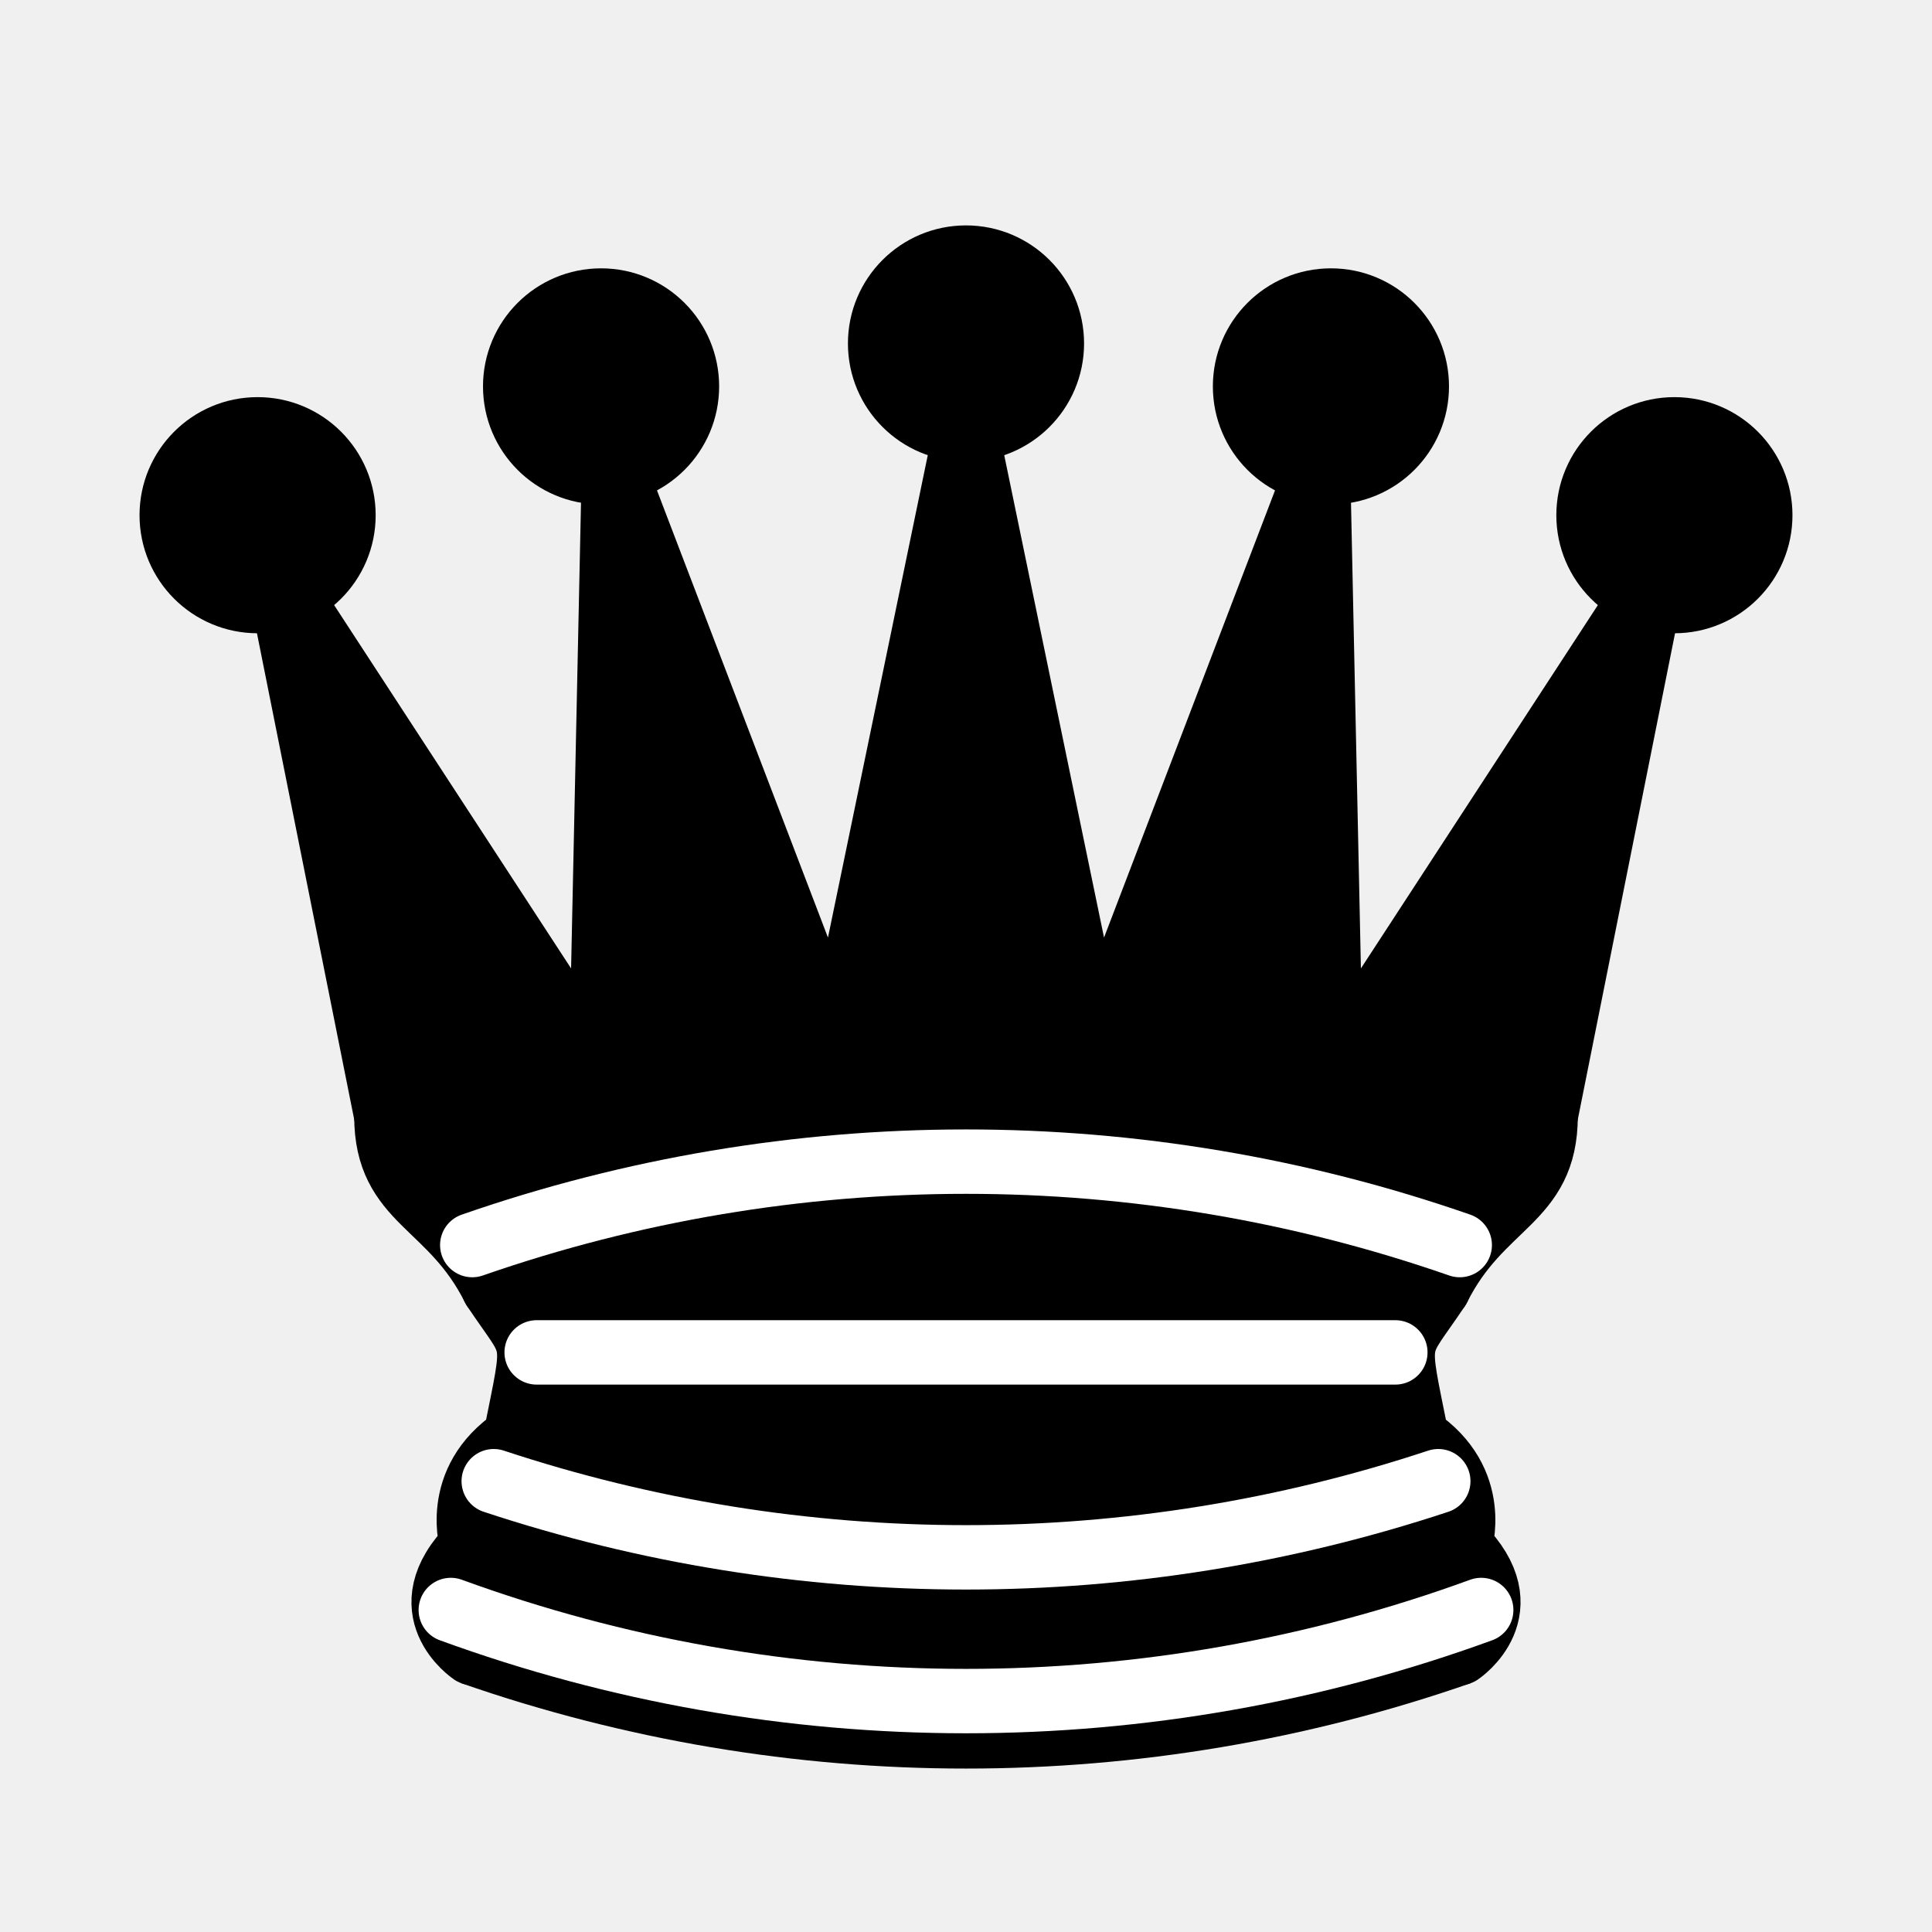
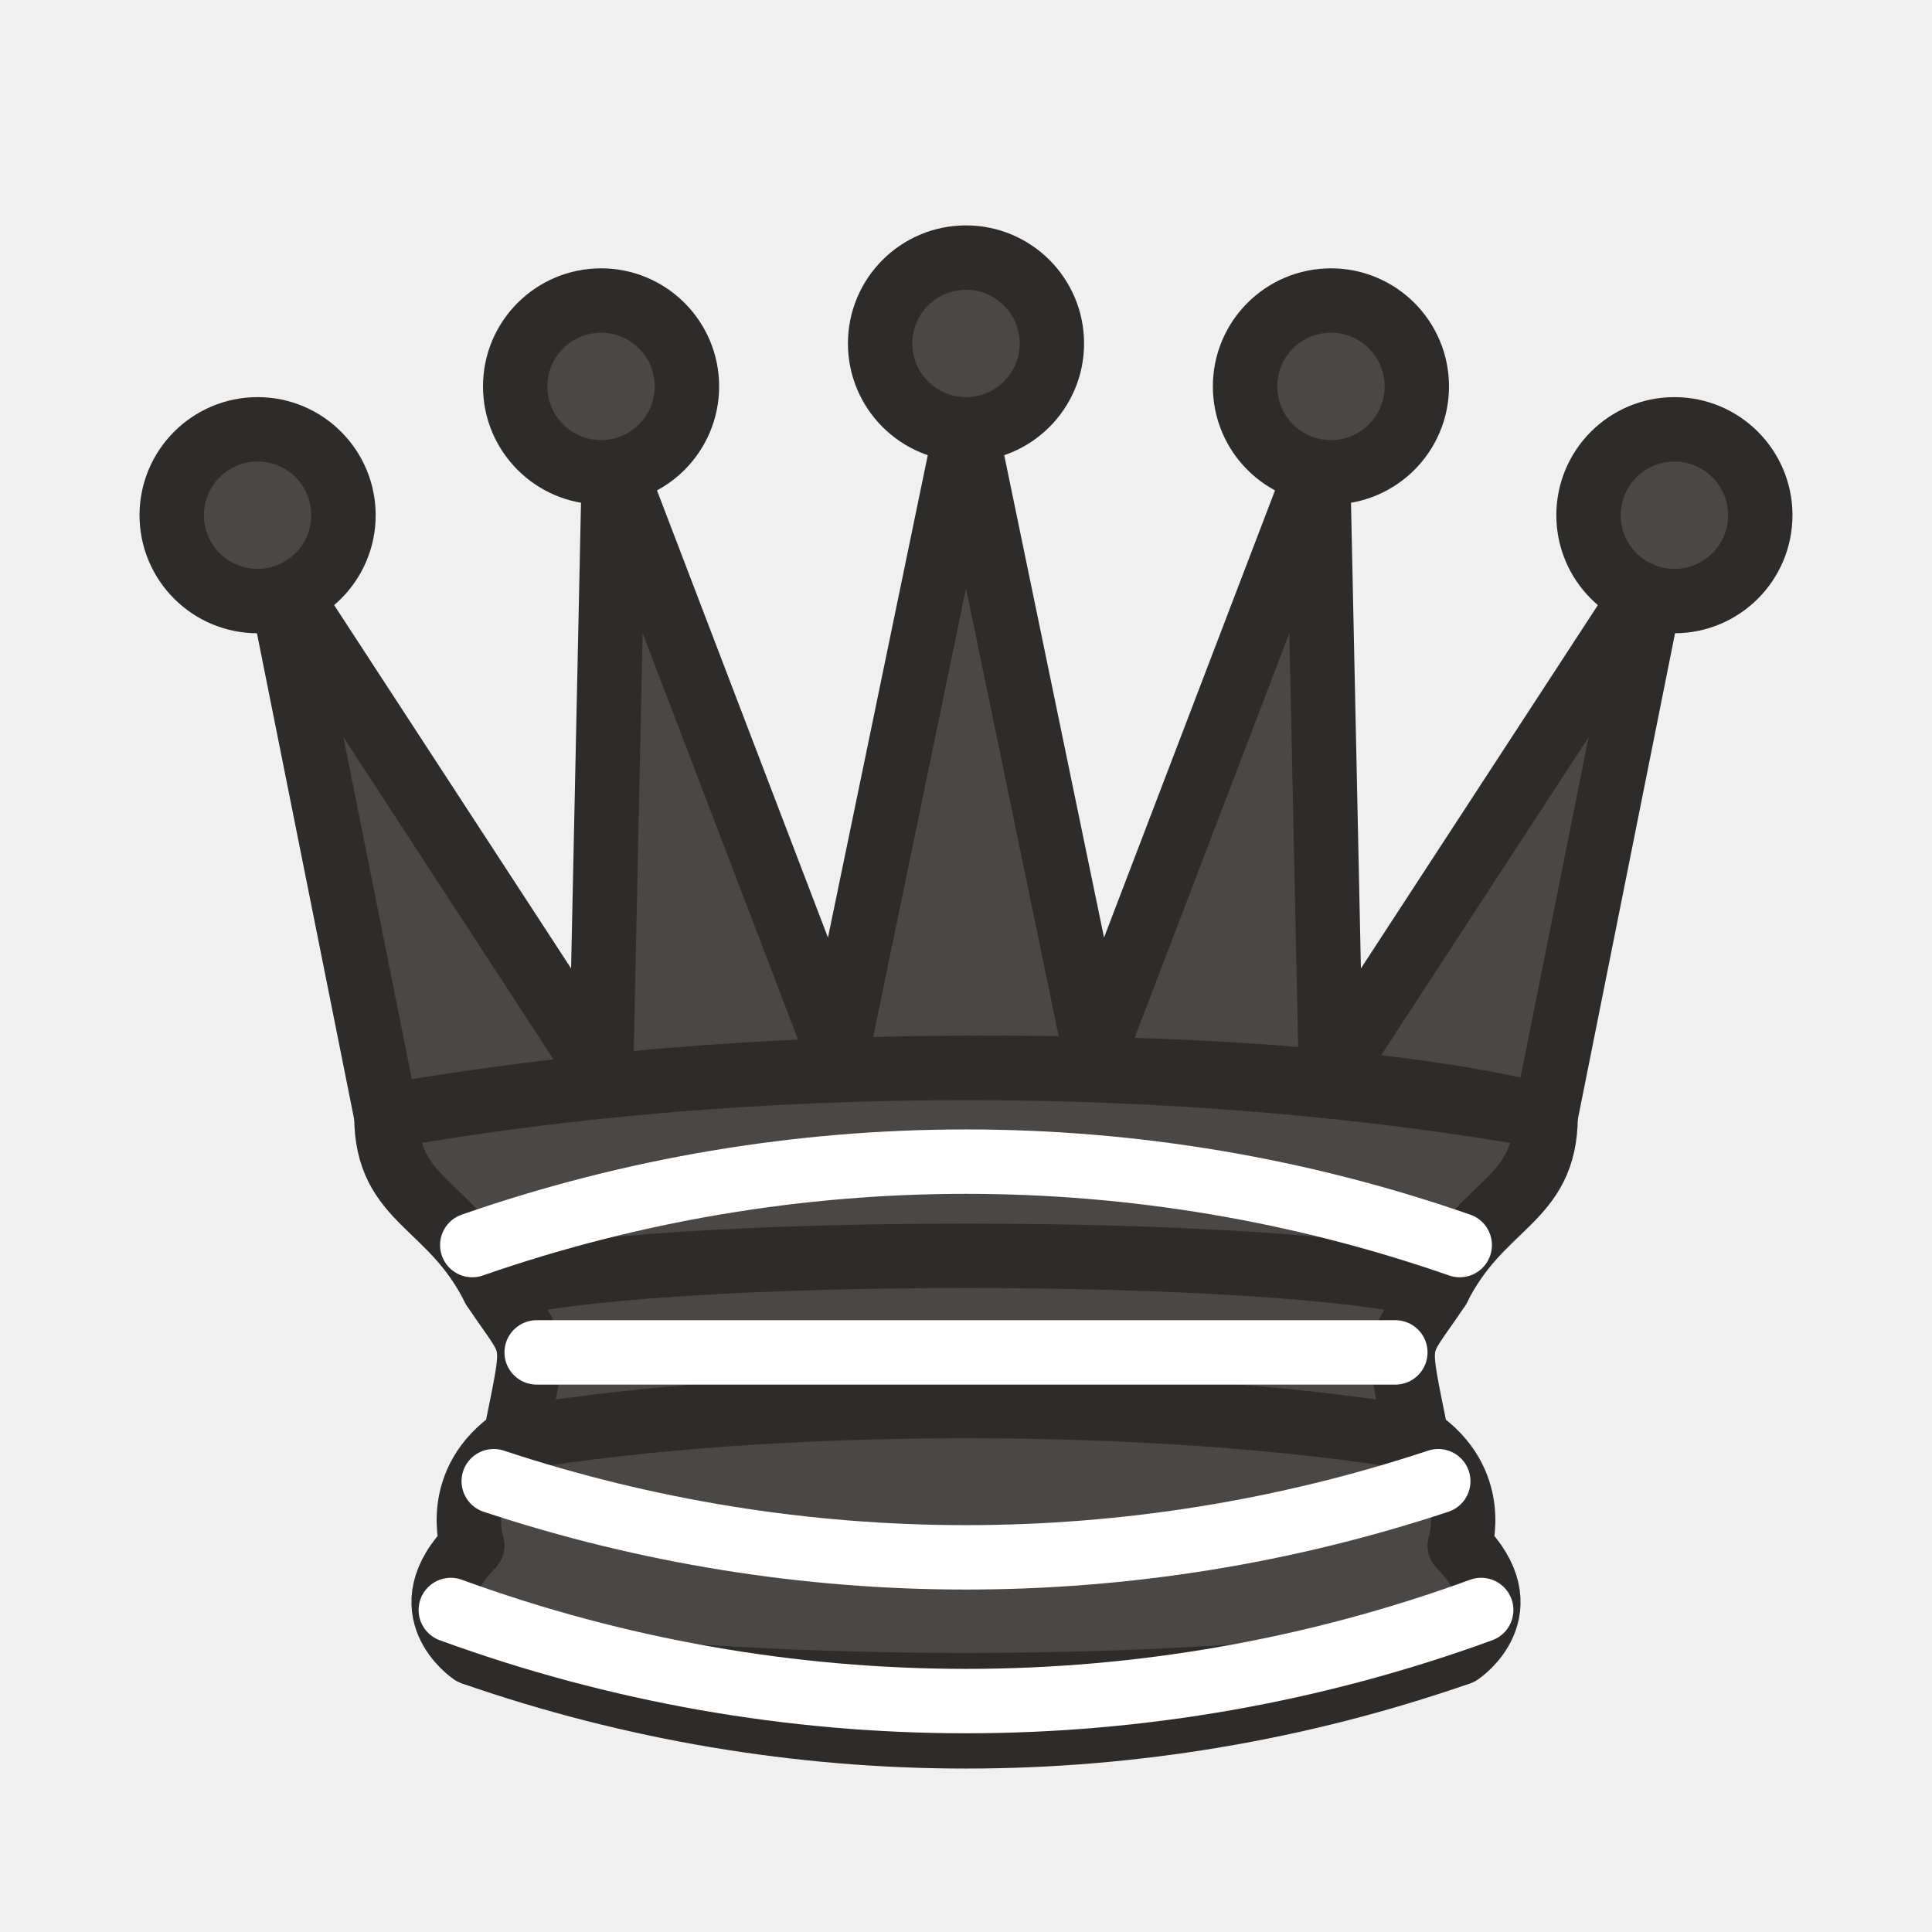
<svg xmlns="http://www.w3.org/2000/svg" version="1.1" width="45" height="45">
-   <g style="fill:#000000;stroke:#000000;stroke-width:1.5; stroke-linecap:round;stroke-linejoin:round">
-     <path d="M 9,26 C 17.5,24.5 30,24.5 36,26 L 38.5,13.5 L 31,25 L 30.7,10.9 L 25.5,24.5 L 22.5,10 L 19.5,24.5 L 14.3,10.9 L 14,25 L 6.5,13.5 L 9,26 z" style="stroke-linecap:butt;fill:#000000" />
+   <g style="fill:#4A4846;stroke:#2E2C2A;stroke-width:1.5; stroke-linecap:round;stroke-linejoin:round">
+     <path d="M 9,26 C 17.5,24.5 30,24.5 36,26 L 38.5,13.5 L 31,25 L 30.7,10.9 L 25.5,24.5 L 22.5,10 L 19.5,24.5 L 14.3,10.9 L 14,25 L 6.5,13.5 L 9,26 z" style="stroke-linecap:butt;fill:#4A4846" />
    <path d="m 9,26 c 0,2 1.5,2 2.5,4 1,1.5 1,1 0.5,3.5 -1.5,1 -1,2.5 -1,2.5 -1.5,1.5 0,2.5 0,2.5 6.5,1 16.5,1 23,0 0,0 1.5,-1 0,-2.5 0,0 0.5,-1.5 -1,-2.5 -0.5,-2.5 -0.5,-2 0.5,-3.5 1,-2 2.5,-2 2.5,-4 -8.5,-1.5 -18.5,-1.5 -27,0 z" />
    <path d="M 11.5,30 C 15,29 30,29 33.5,30" />
    <path d="m 12,33.5 c 6,-1 15,-1 21,0" />
    <circle cx="6" cy="12" r="2" />
    <circle cx="14" cy="9" r="2" />
    <circle cx="22.5" cy="8" r="2" />
    <circle cx="31" cy="9" r="2" />
    <circle cx="39" cy="12" r="2" />
-     <path d="M 11,38.5 A 35,35 1 0 0 34,38.5" style="fill:none; stroke:#000000;stroke-linecap:butt;" />
+     <path d="M 11,38.5 A 35,35 1 0 0 34,38.5" style="fill:none; stroke:#2E2C2A;stroke-linecap:butt;" />
    <g style="fill:none; stroke:#ffffff;">
      <path d="M 11,29 A 35,35 1 0 1 34,29" />
      <path d="M 12.5,31.5 L 32.5,31.5" />
      <path d="M 11.5,34.5 A 35,35 1 0 0 33.5,34.5" />
      <path d="M 10.5,37.5 A 35,35 1 0 0 34.5,37.5" />
    </g>
  </g>
</svg>
